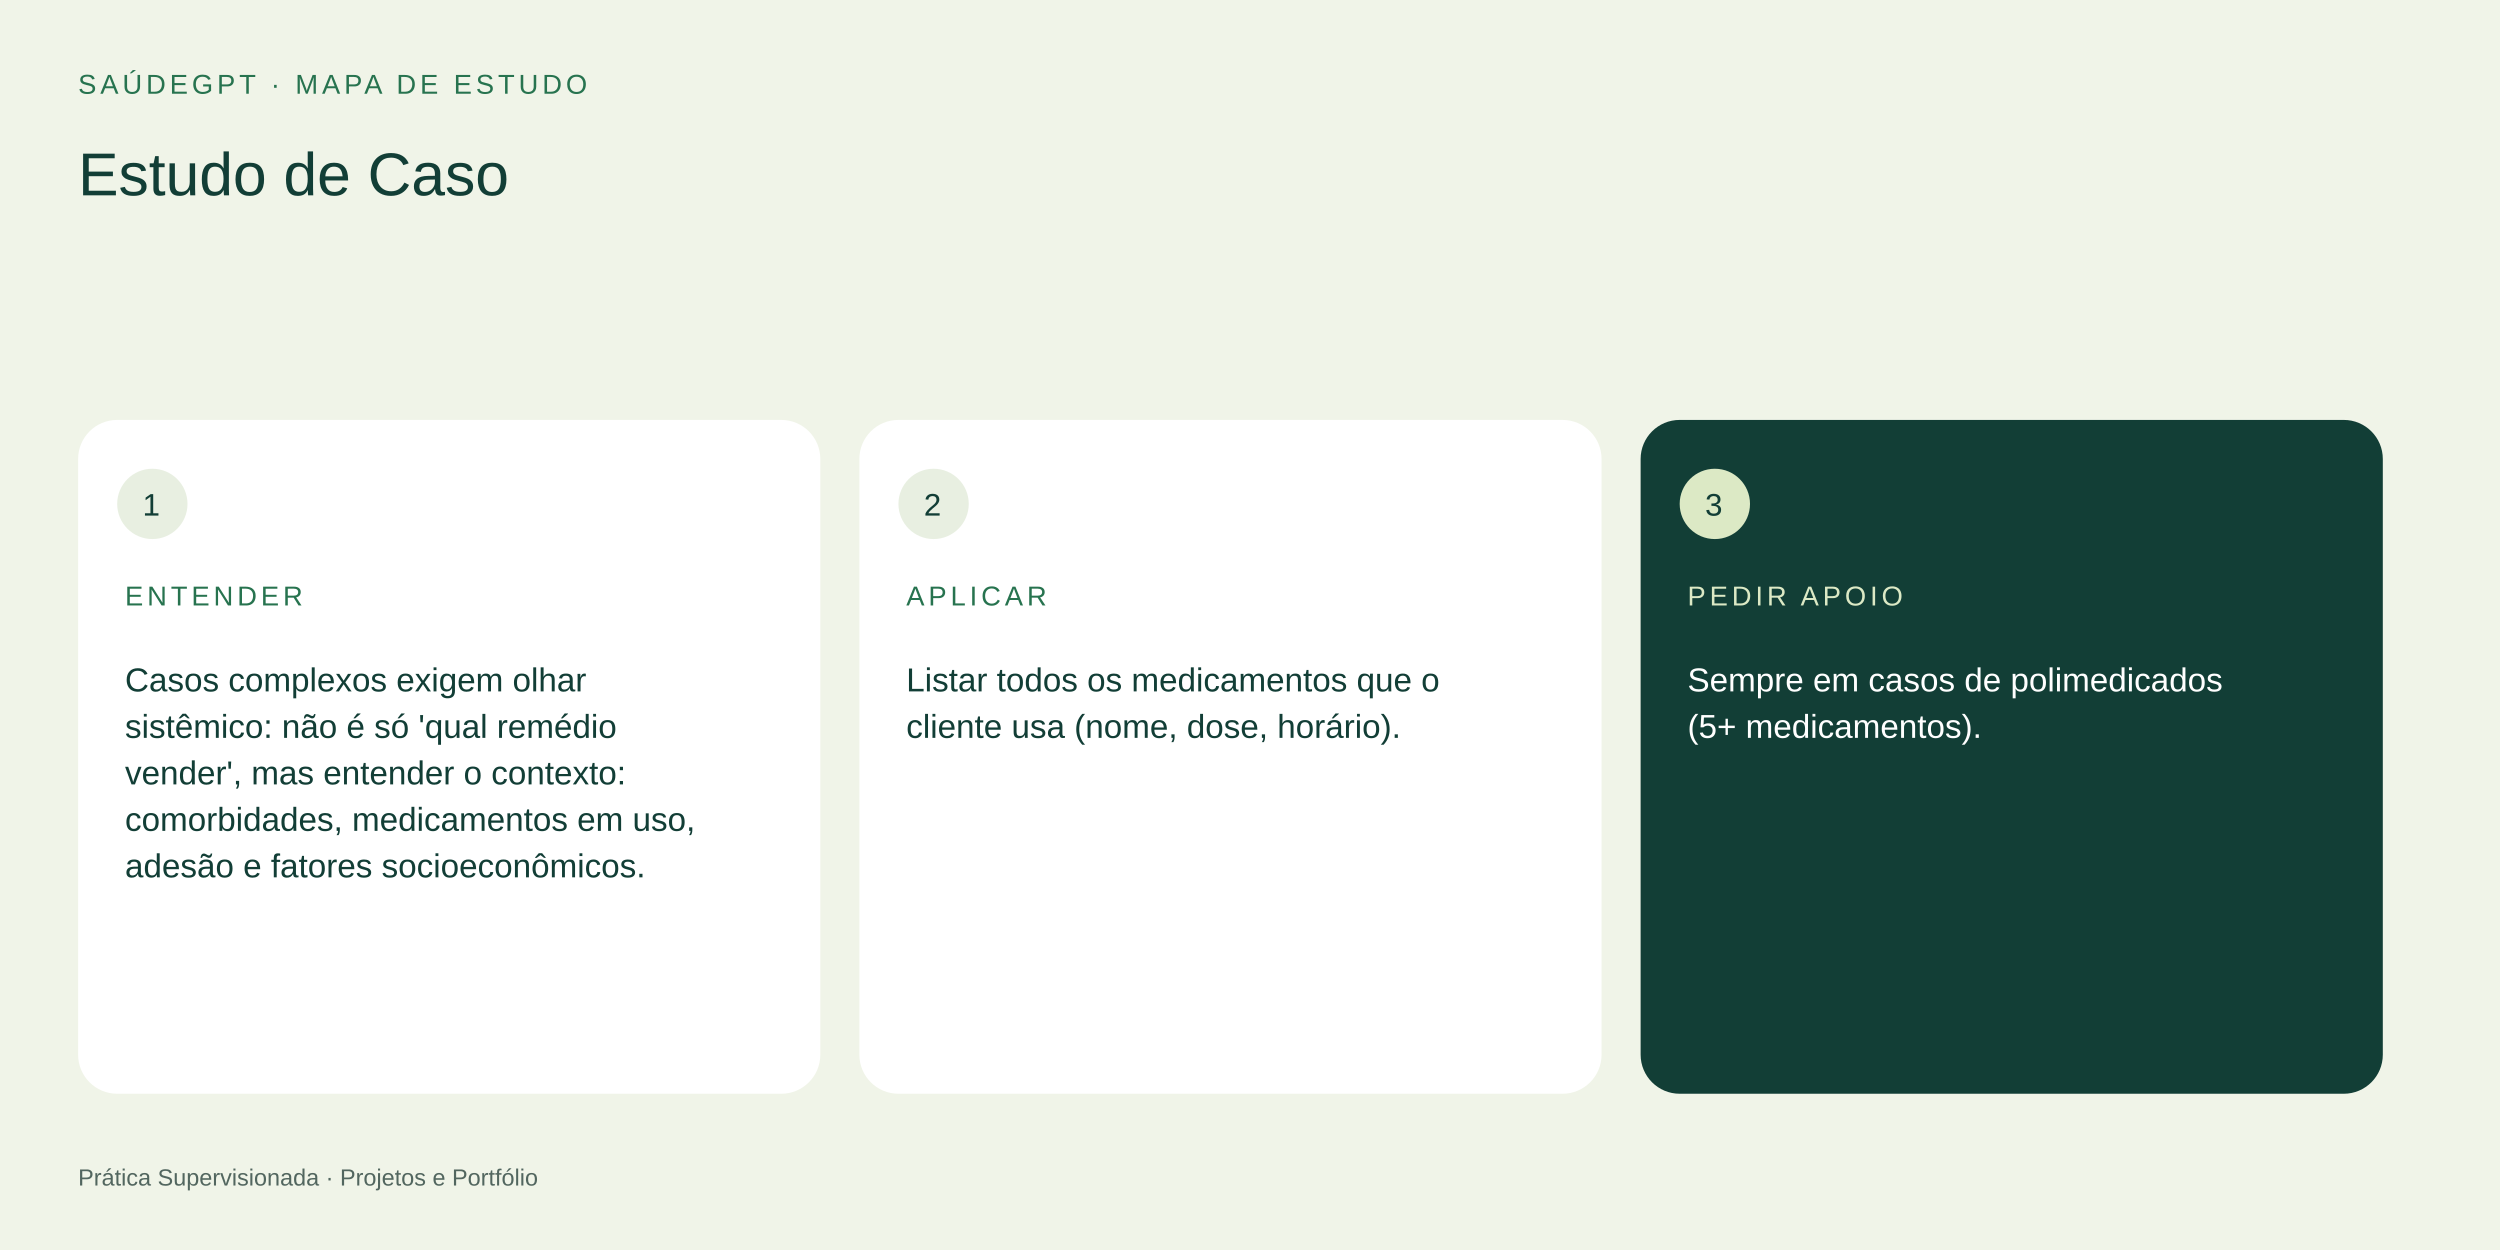
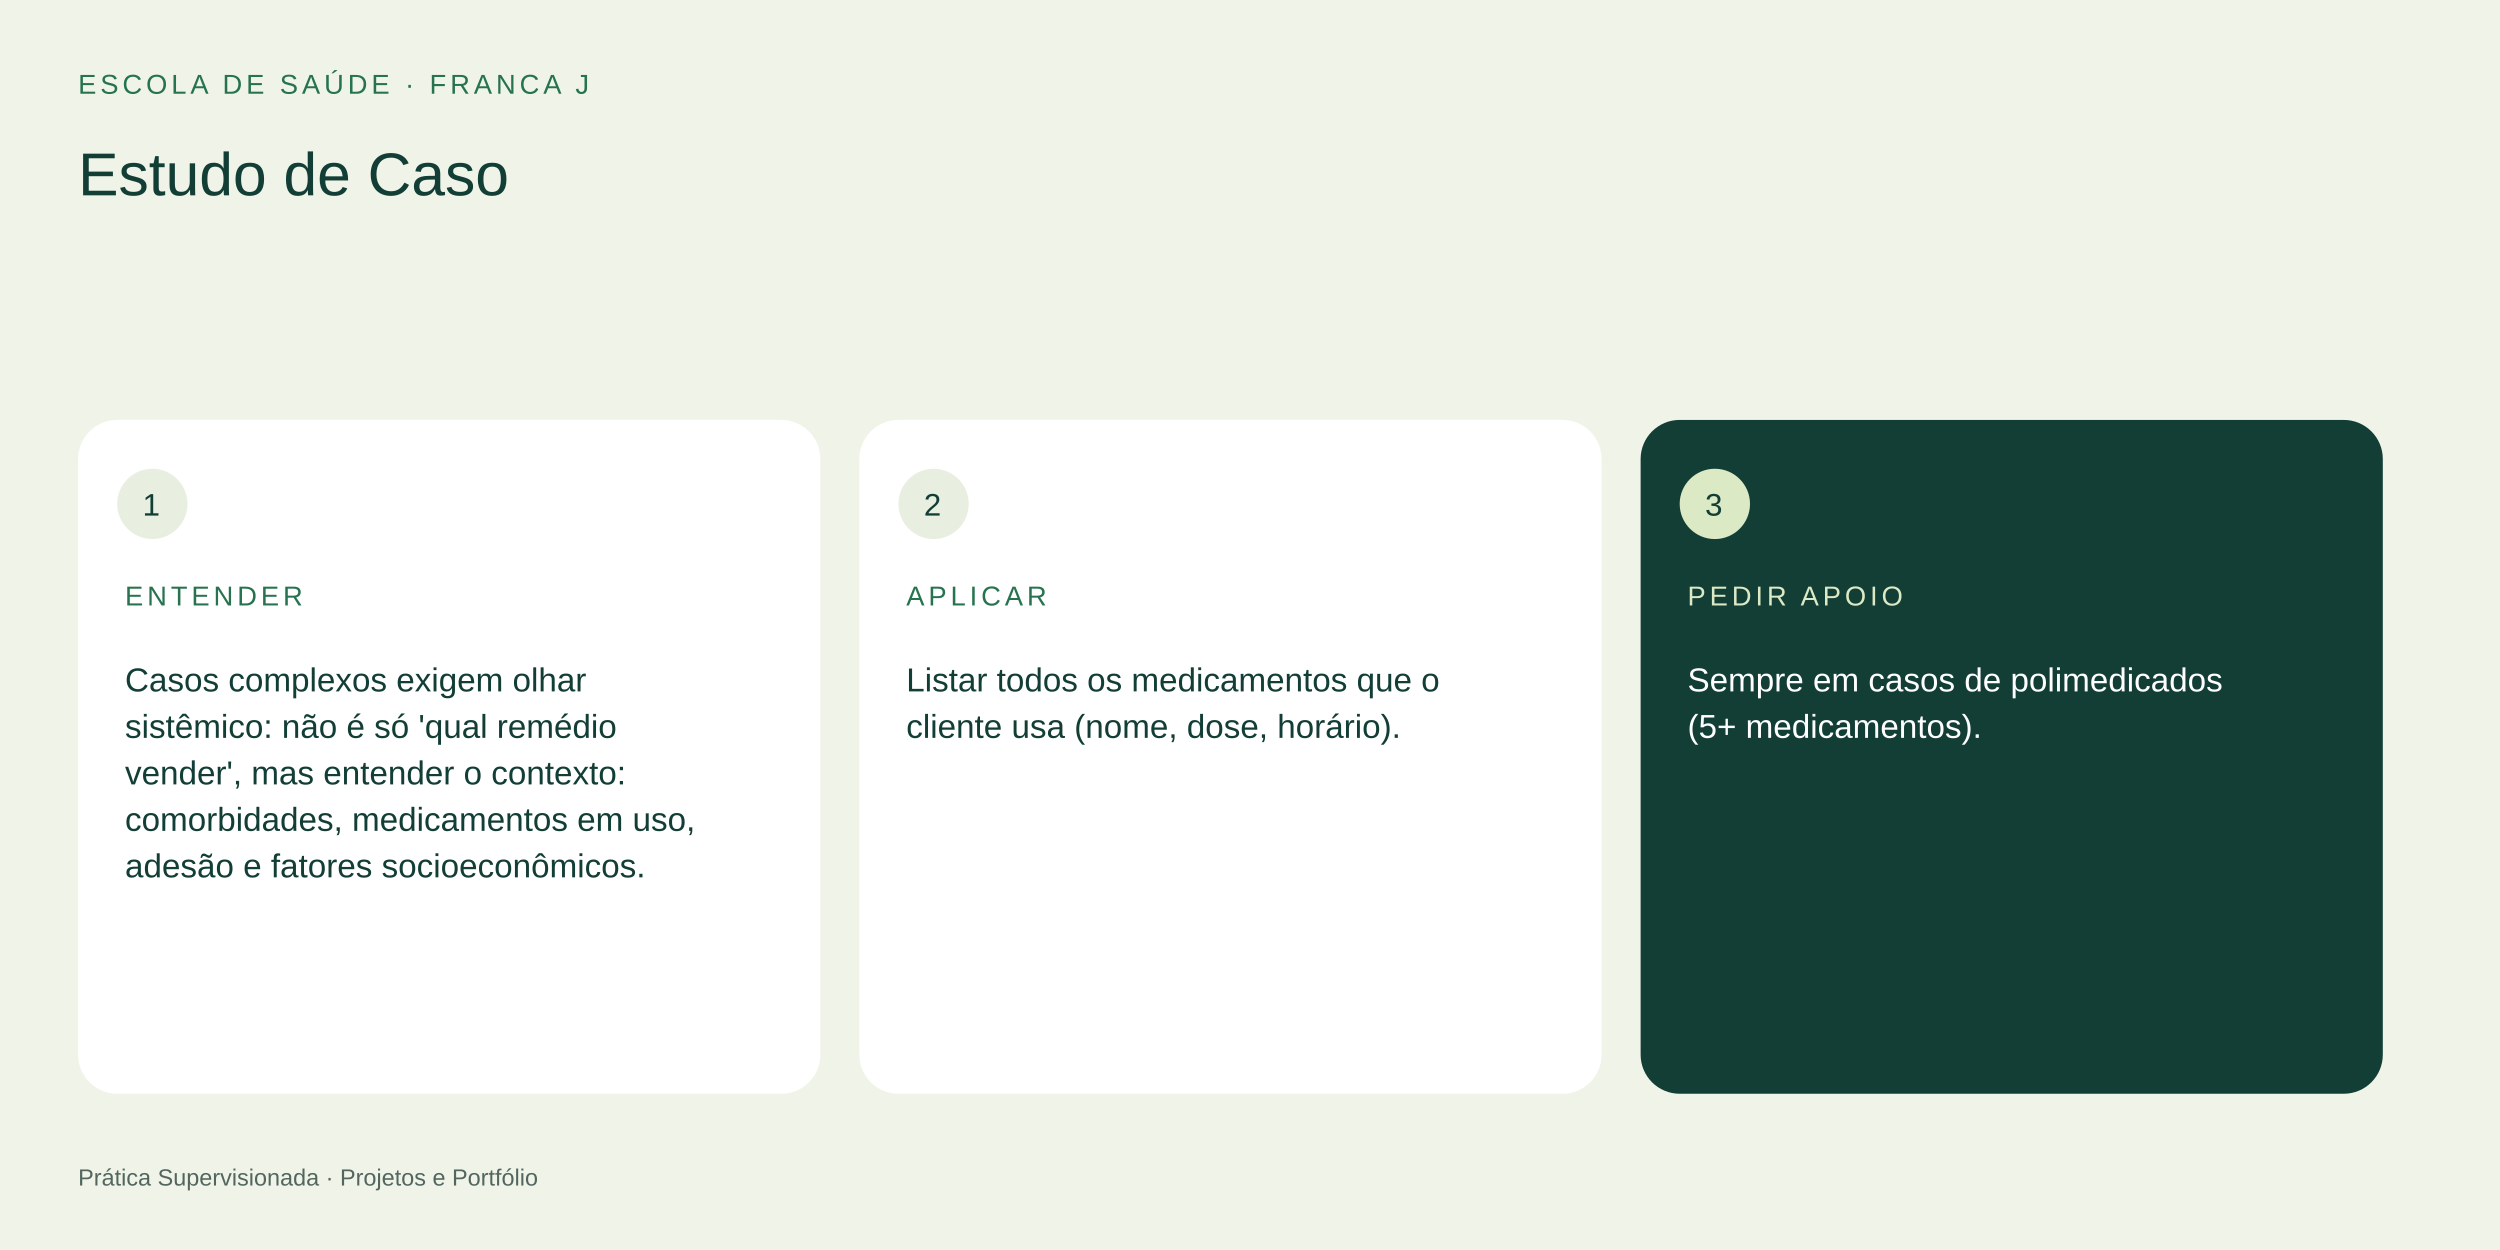
<svg xmlns="http://www.w3.org/2000/svg" width="1280" height="640" viewBox="0 0 1280 640" role="img" aria-label="Mapa de estudo: Estudo de Caso">
  <rect width="1280" height="640" fill="#f0f4e8" />
  <g font-family="Arial, sans-serif">
-     <text x="40" y="48" fill="#27734f" font-size="14" letter-spacing="2">SAÚDEGPT · MAPA DE ESTUDO</text>
+     <text x="40" y="48" fill="#27734f" font-size="14" letter-spacing="2">ESCOLA DE SAÚDE · FRANCA J</text>
    <text x="40" y="100" font-size="31" fill="#123e36">Estudo de Caso</text>
    <rect x="40" y="215" width="380" height="345" rx="20" fill="#ffffff" />
    <circle cx="78" cy="258" r="18" fill="#e8efe1" />
    <text x="73" y="264" font-size="16" fill="#123e36">1</text>
    <text x="64" y="310" font-size="14" letter-spacing="2" fill="#27734f">ENTENDER</text>
    <text x="64" y="354" font-size="17" fill="#123e36">Casos complexos exigem olhar</text>
    <text x="64" y="377.8" font-size="17" fill="#123e36">sistêmico: não é só 'qual remédio</text>
    <text x="64" y="401.6" font-size="17" fill="#123e36">vender', mas entender o contexto:</text>
    <text x="64" y="425.4" font-size="17" fill="#123e36">comorbidades, medicamentos em uso,</text>
    <text x="64" y="449.2" font-size="17" fill="#123e36">adesão e fatores socioeconômicos.</text>
    <rect x="440" y="215" width="380" height="345" rx="20" fill="#ffffff" />
    <circle cx="478" cy="258" r="18" fill="#e8efe1" />
    <text x="473" y="264" font-size="16" fill="#123e36">2</text>
    <text x="464" y="310" font-size="14" letter-spacing="2" fill="#27734f">APLICAR</text>
    <text x="464" y="354" font-size="17" fill="#123e36">Listar todos os medicamentos que o</text>
    <text x="464" y="377.8" font-size="17" fill="#123e36">cliente usa (nome, dose, horário).</text>
    <rect x="840" y="215" width="380" height="345" rx="20" fill="#123e36" />
    <circle cx="878" cy="258" r="18" fill="#dce9c5" />
    <text x="873" y="264" font-size="16" fill="#123e36">3</text>
    <text x="864" y="310" font-size="14" letter-spacing="2" fill="#dce9c5">PEDIR APOIO</text>
    <text x="864" y="354" font-size="17" fill="#ffffff">Sempre em casos de polimedicados</text>
    <text x="864" y="377.8" font-size="17" fill="#ffffff">(5+ medicamentos).</text>
    <text x="40" y="607" fill="#52665f" font-size="12">Prática Supervisionada · Projetos e Portfólio</text>
  </g>
</svg>
